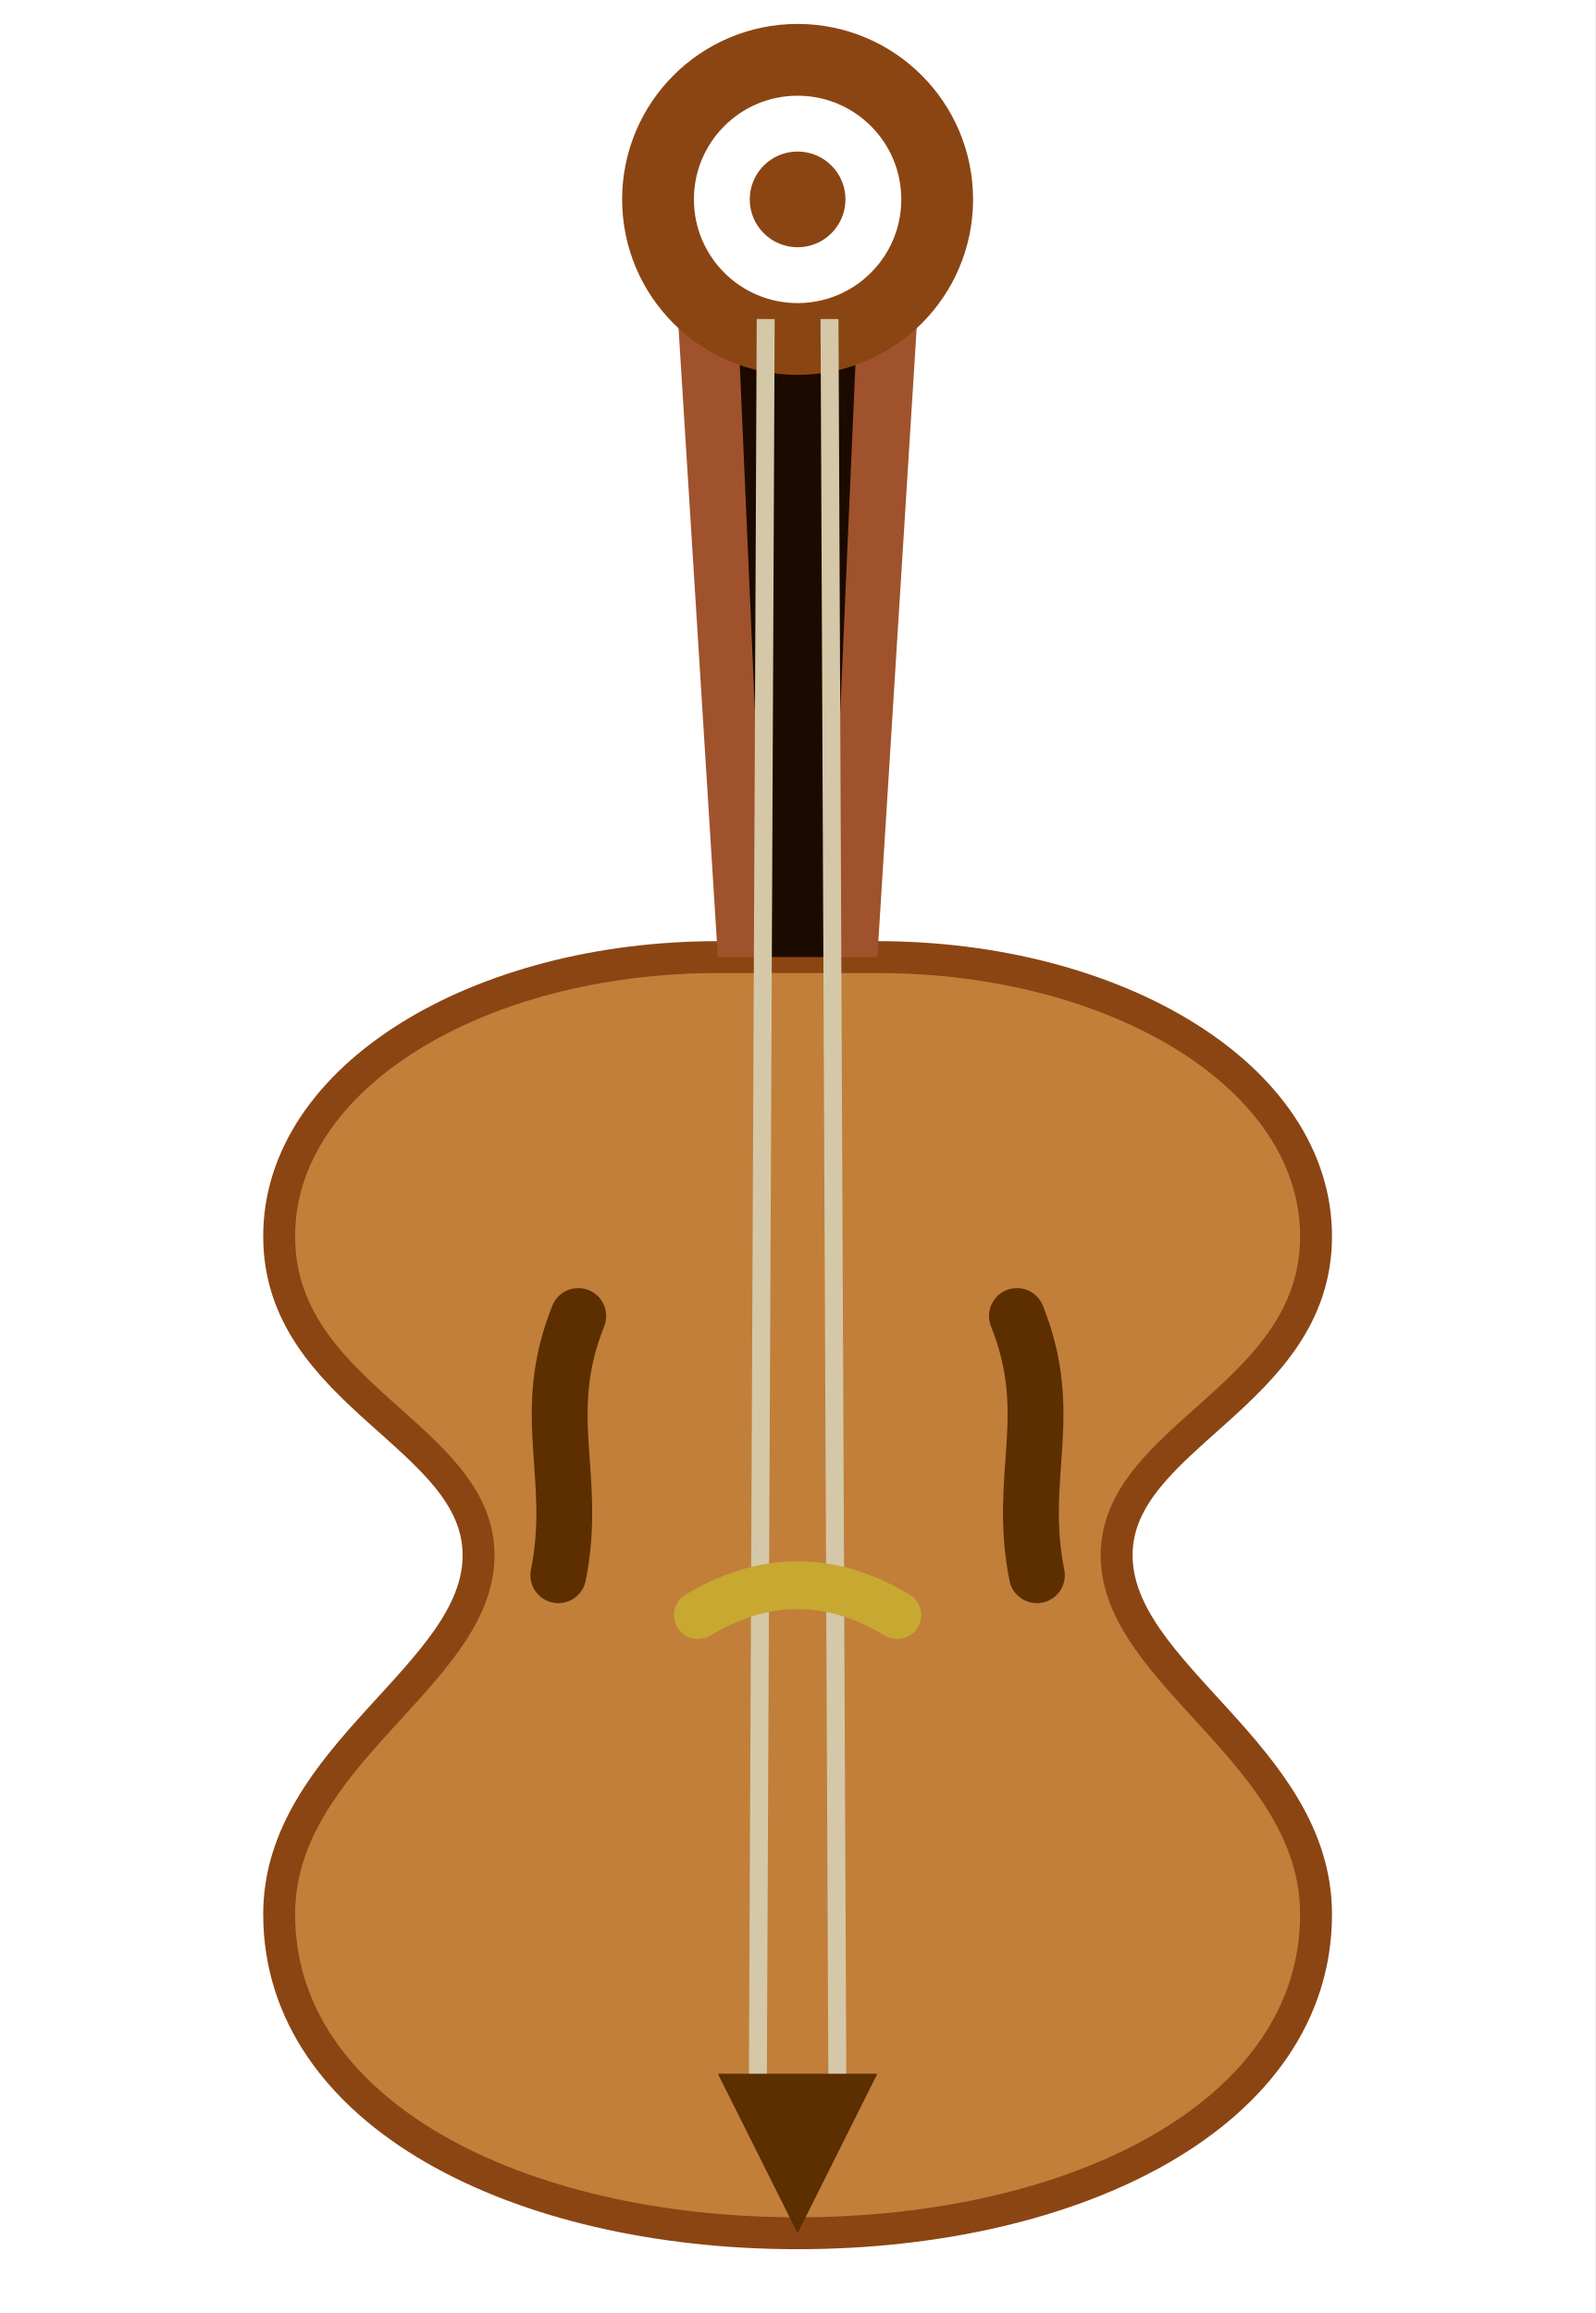
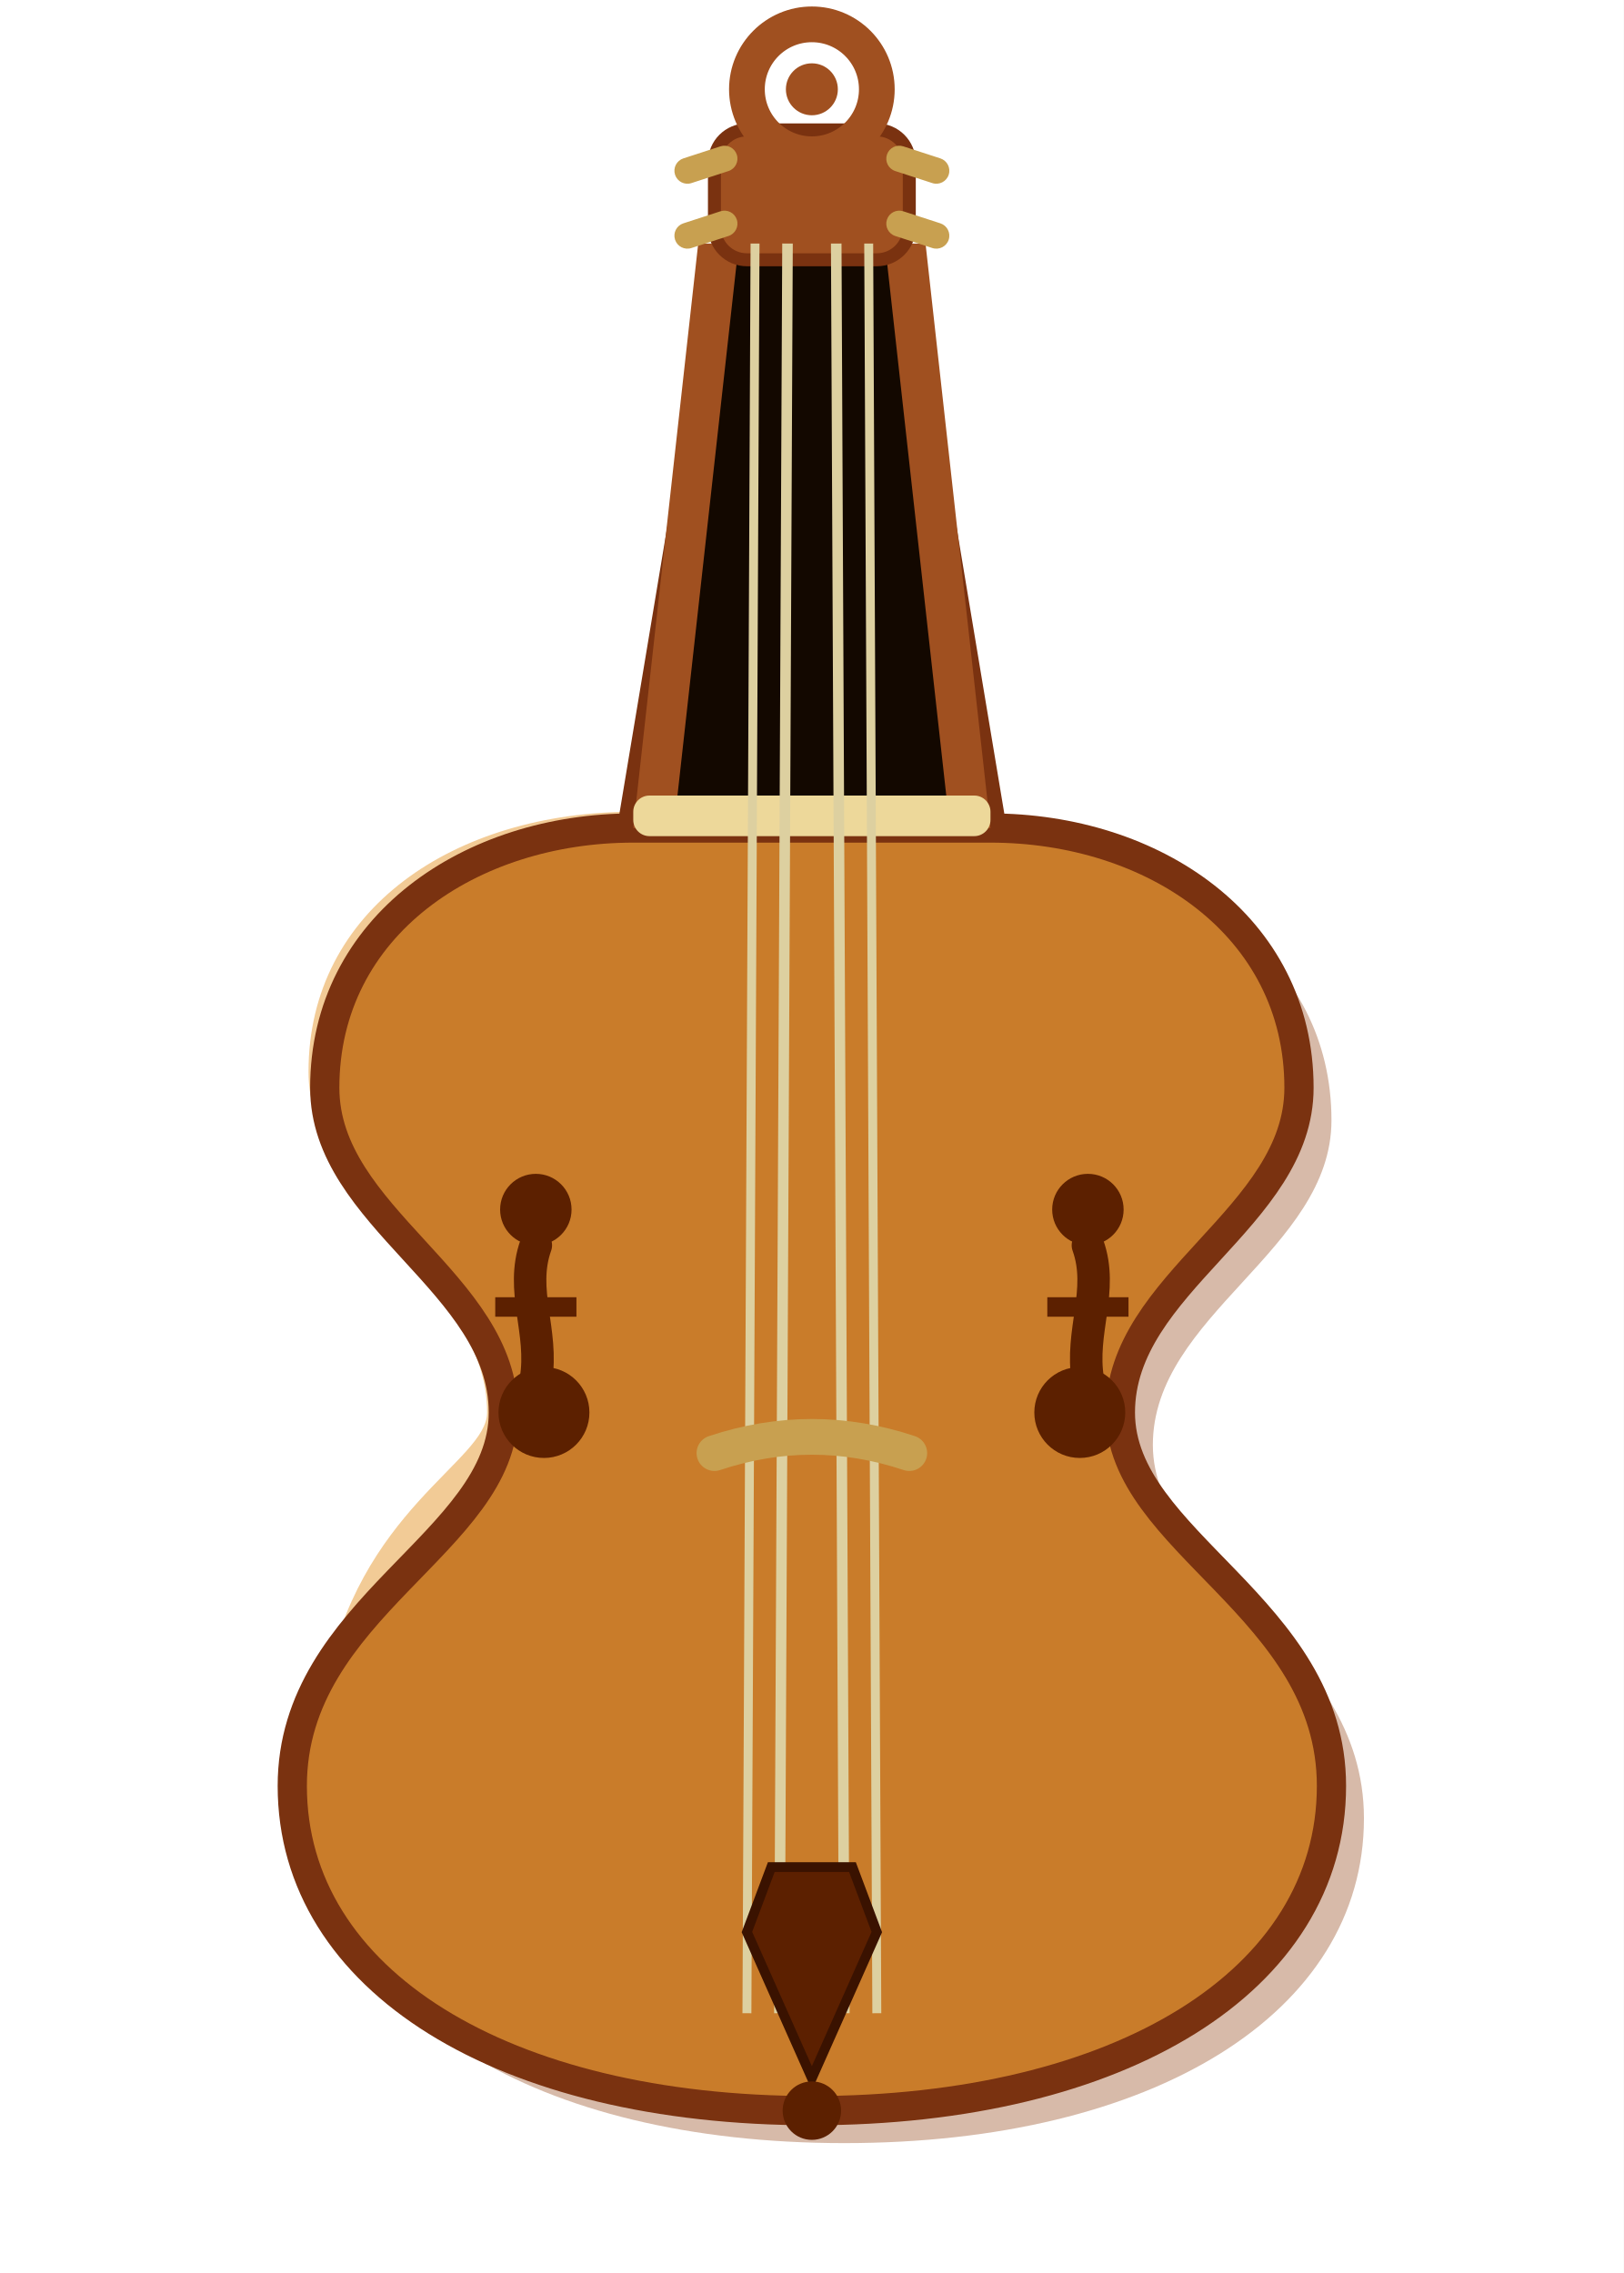
- <svg xmlns="http://www.w3.org/2000/svg" viewBox="0 0 40 58">
-   <rect width="40" height="58" fill="#ffffff" />
-   <path d="M18 24 L22 24 C28 24 33 27 33 31 C33 35 28 36 28 39 C28 42 33 44 33 48 C33 53 27 56 20 56 C13 56 7 53 7 48 C7 44 12 42 12 39 C12 36 7 35 7 31 C7 27 12 24 18 24Z" fill="#C17F3A" stroke="#8B4513" stroke-width="0.8" stroke-linejoin="round" />
-   <path d="M17 8 L23 8 L22 24 L18 24Z" fill="#A0522D" />
-   <path d="M18.5 8 L21.5 8 L20.8 24 L19.2 24Z" fill="#1C0A00" />
-   <circle cx="20" cy="5" r="3.5" fill="none" stroke="#8B4513" stroke-width="1.8" />
-   <circle cx="20" cy="5" r="1.2" fill="#8B4513" />
-   <path d="M14.5 33 C13.5 35.5 14.5 37 14 39.5" fill="none" stroke="#5C2E00" stroke-width="1.4" stroke-linecap="round" />
-   <path d="M25.5 33 C26.5 35.5 25.5 37 26 39.5" fill="none" stroke="#5C2E00" stroke-width="1.4" stroke-linecap="round" />
-   <line x1="19.2" y1="8" x2="19" y2="53" stroke="#D4C8A8" stroke-width="0.45" />
-   <line x1="20.8" y1="8" x2="21" y2="53" stroke="#D4C8A8" stroke-width="0.45" />
-   <path d="M17.5 40.5 Q20 39 22.5 40.5" fill="none" stroke="#C8A830" stroke-width="1.2" stroke-linecap="round" />
-   <path d="M18 52 L20 56 L22 52Z" fill="#5C2E00" />
+ <svg xmlns="http://www.w3.org/2000/svg" viewBox="0 0 100 140">
+   <rect width="100" height="140" fill="#ffffff" />
+   <path d="M39 51L61 51C71 51 80 57 80 67C80 75 69 79 69 87C69 95 82 99 82 110C82 122 69 130 50 130C31 130 18 122 18 110C18 99 31 95 31 87C31 79 20 75 20 67C20 57 29 51 39 51Z" fill="#8B3A0A" opacity="0.35" transform="translate(2,2)" />
+   <path d="M39 51L61 51C71 51 80 57 80 67C80 75 69 79 69 87C69 95 82 99 82 110C82 122 69 130 50 130C31 130 18 122 18 110C18 99 31 95 31 87C31 79 20 75 20 67C20 57 29 51 39 51Z" fill="#C97C2A" />
+   <path d="M39 51C29 51 20 57 20 67C20 75 31 79 31 87C31 92 24 97 20 104C22 93 30 90 30 87C30 79 19 74 19 66C19 56 28 50 39 50Z" fill="#E8A040" opacity="0.55" />
+   <path d="M39 51L61 51C71 51 80 57 80 67C80 75 69 79 69 87C69 95 82 99 82 110C82 122 69 130 50 130C31 130 18 122 18 110C18 99 31 95 31 87C31 79 20 75 20 67C20 57 29 51 39 51Z" fill="none" stroke="#7A3210" stroke-width="1.8" />
+   <path d="M44 15L56 15L62 51L38 51Z" fill="#7A3210" />
+   <path d="M43 15L57 15L61 51L39 51Z" fill="#A05020" />
+   <path d="M45.5 15L54.5 15L58.5 51L41.5 51Z" fill="#130800" />
+   <rect x="39" y="49" width="22" height="2.5" rx="1" fill="#EDD89A" />
+   <rect x="44" y="8" width="12" height="8" rx="2" fill="#A05020" stroke="#7A3210" stroke-width="0.8" />
+   <circle cx="50" cy="5.5" r="4" fill="none" stroke="#A05020" stroke-width="2.2" />
+   <circle cx="50" cy="5.5" r="1.6" fill="#A05020" />
+   <rect x="41.5" y="9.5" width="4" height="1.6" rx="0.8" fill="#C8A050" transform="rotate(-18,43,10.3)" />
+   <rect x="41.5" y="13.5" width="4" height="1.6" rx="0.8" fill="#C8A050" transform="rotate(-18,43,14.3)" />
+   <rect x="54.5" y="9.5" width="4" height="1.6" rx="0.8" fill="#C8A050" transform="rotate(18,57,10.3)" />
+   <rect x="54.5" y="13.5" width="4" height="1.6" rx="0.8" fill="#C8A050" transform="rotate(18,57,14.3)" />
+   <circle cx="33" cy="74.5" r="2.2" fill="#5C2000" />
+   <path d="M33 76.7C32 79.5 33.5 82 33 85" fill="none" stroke="#5C2000" stroke-width="2" stroke-linecap="round" />
+   <line x1="30.5" y1="80.5" x2="35.5" y2="80.5" stroke="#5C2000" stroke-width="1.2" />
+   <circle cx="33.5" cy="87" r="2.8" fill="#5C2000" />
+   <circle cx="67" cy="74.5" r="2.2" fill="#5C2000" />
+   <path d="M67 76.7C68 79.5 66.5 82 67 85" fill="none" stroke="#5C2000" stroke-width="2" stroke-linecap="round" />
+   <line x1="64.5" y1="80.5" x2="69.5" y2="80.5" stroke="#5C2000" stroke-width="1.2" />
+   <circle cx="66.5" cy="87" r="2.8" fill="#5C2000" />
+   <line x1="46.5" y1="15" x2="46" y2="124" stroke="#DDD0A0" stroke-width="0.55" />
+   <line x1="48.5" y1="15" x2="48" y2="124" stroke="#DDD0A0" stroke-width="0.65" />
+   <line x1="51.5" y1="15" x2="52" y2="124" stroke="#DDD0A0" stroke-width="0.65" />
+   <line x1="53.5" y1="15" x2="54" y2="124" stroke="#DDD0A0" stroke-width="0.55" />
+   <path d="M44 89.5Q50 87.5 56 89.5" fill="none" stroke="#C8A050" stroke-width="2.2" stroke-linecap="round" />
+   <path d="M46 119L50 128L54 119L52.5 115L47.5 115Z" fill="#5C2000" stroke="#3A1200" stroke-width="0.6" />
+   <circle cx="50" cy="130" r="1.8" fill="#5C2000" />
</svg>
